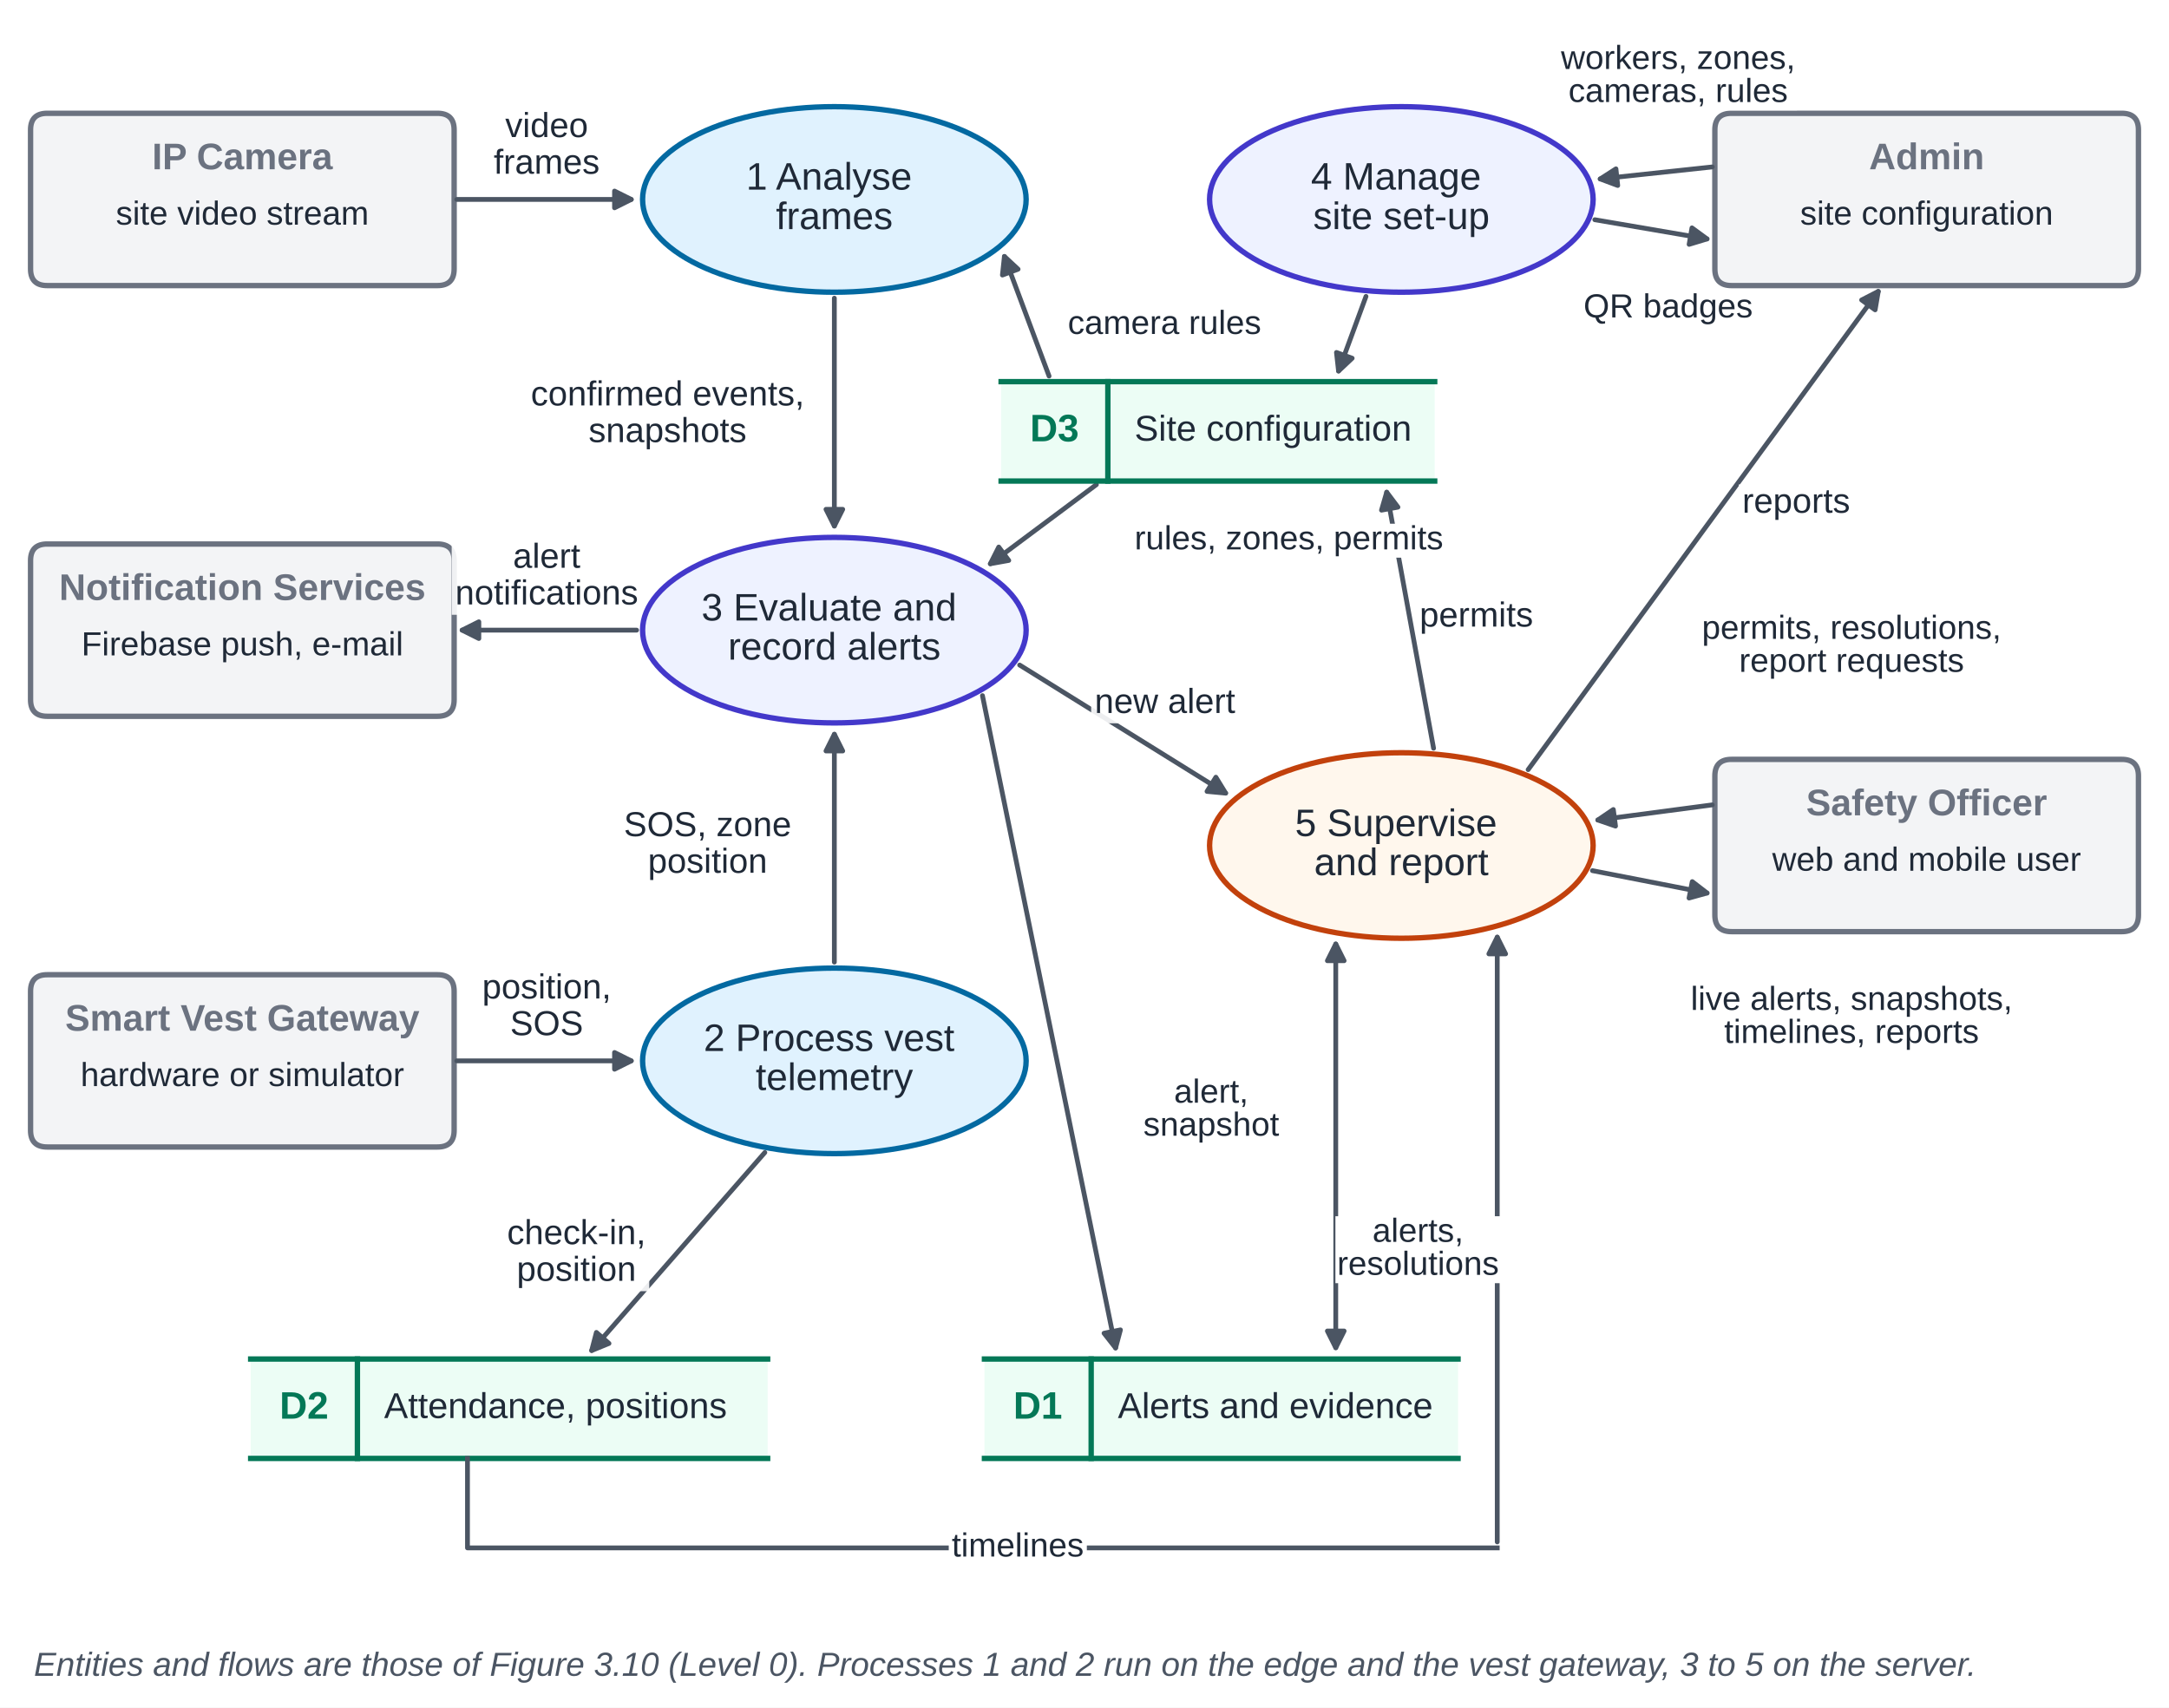
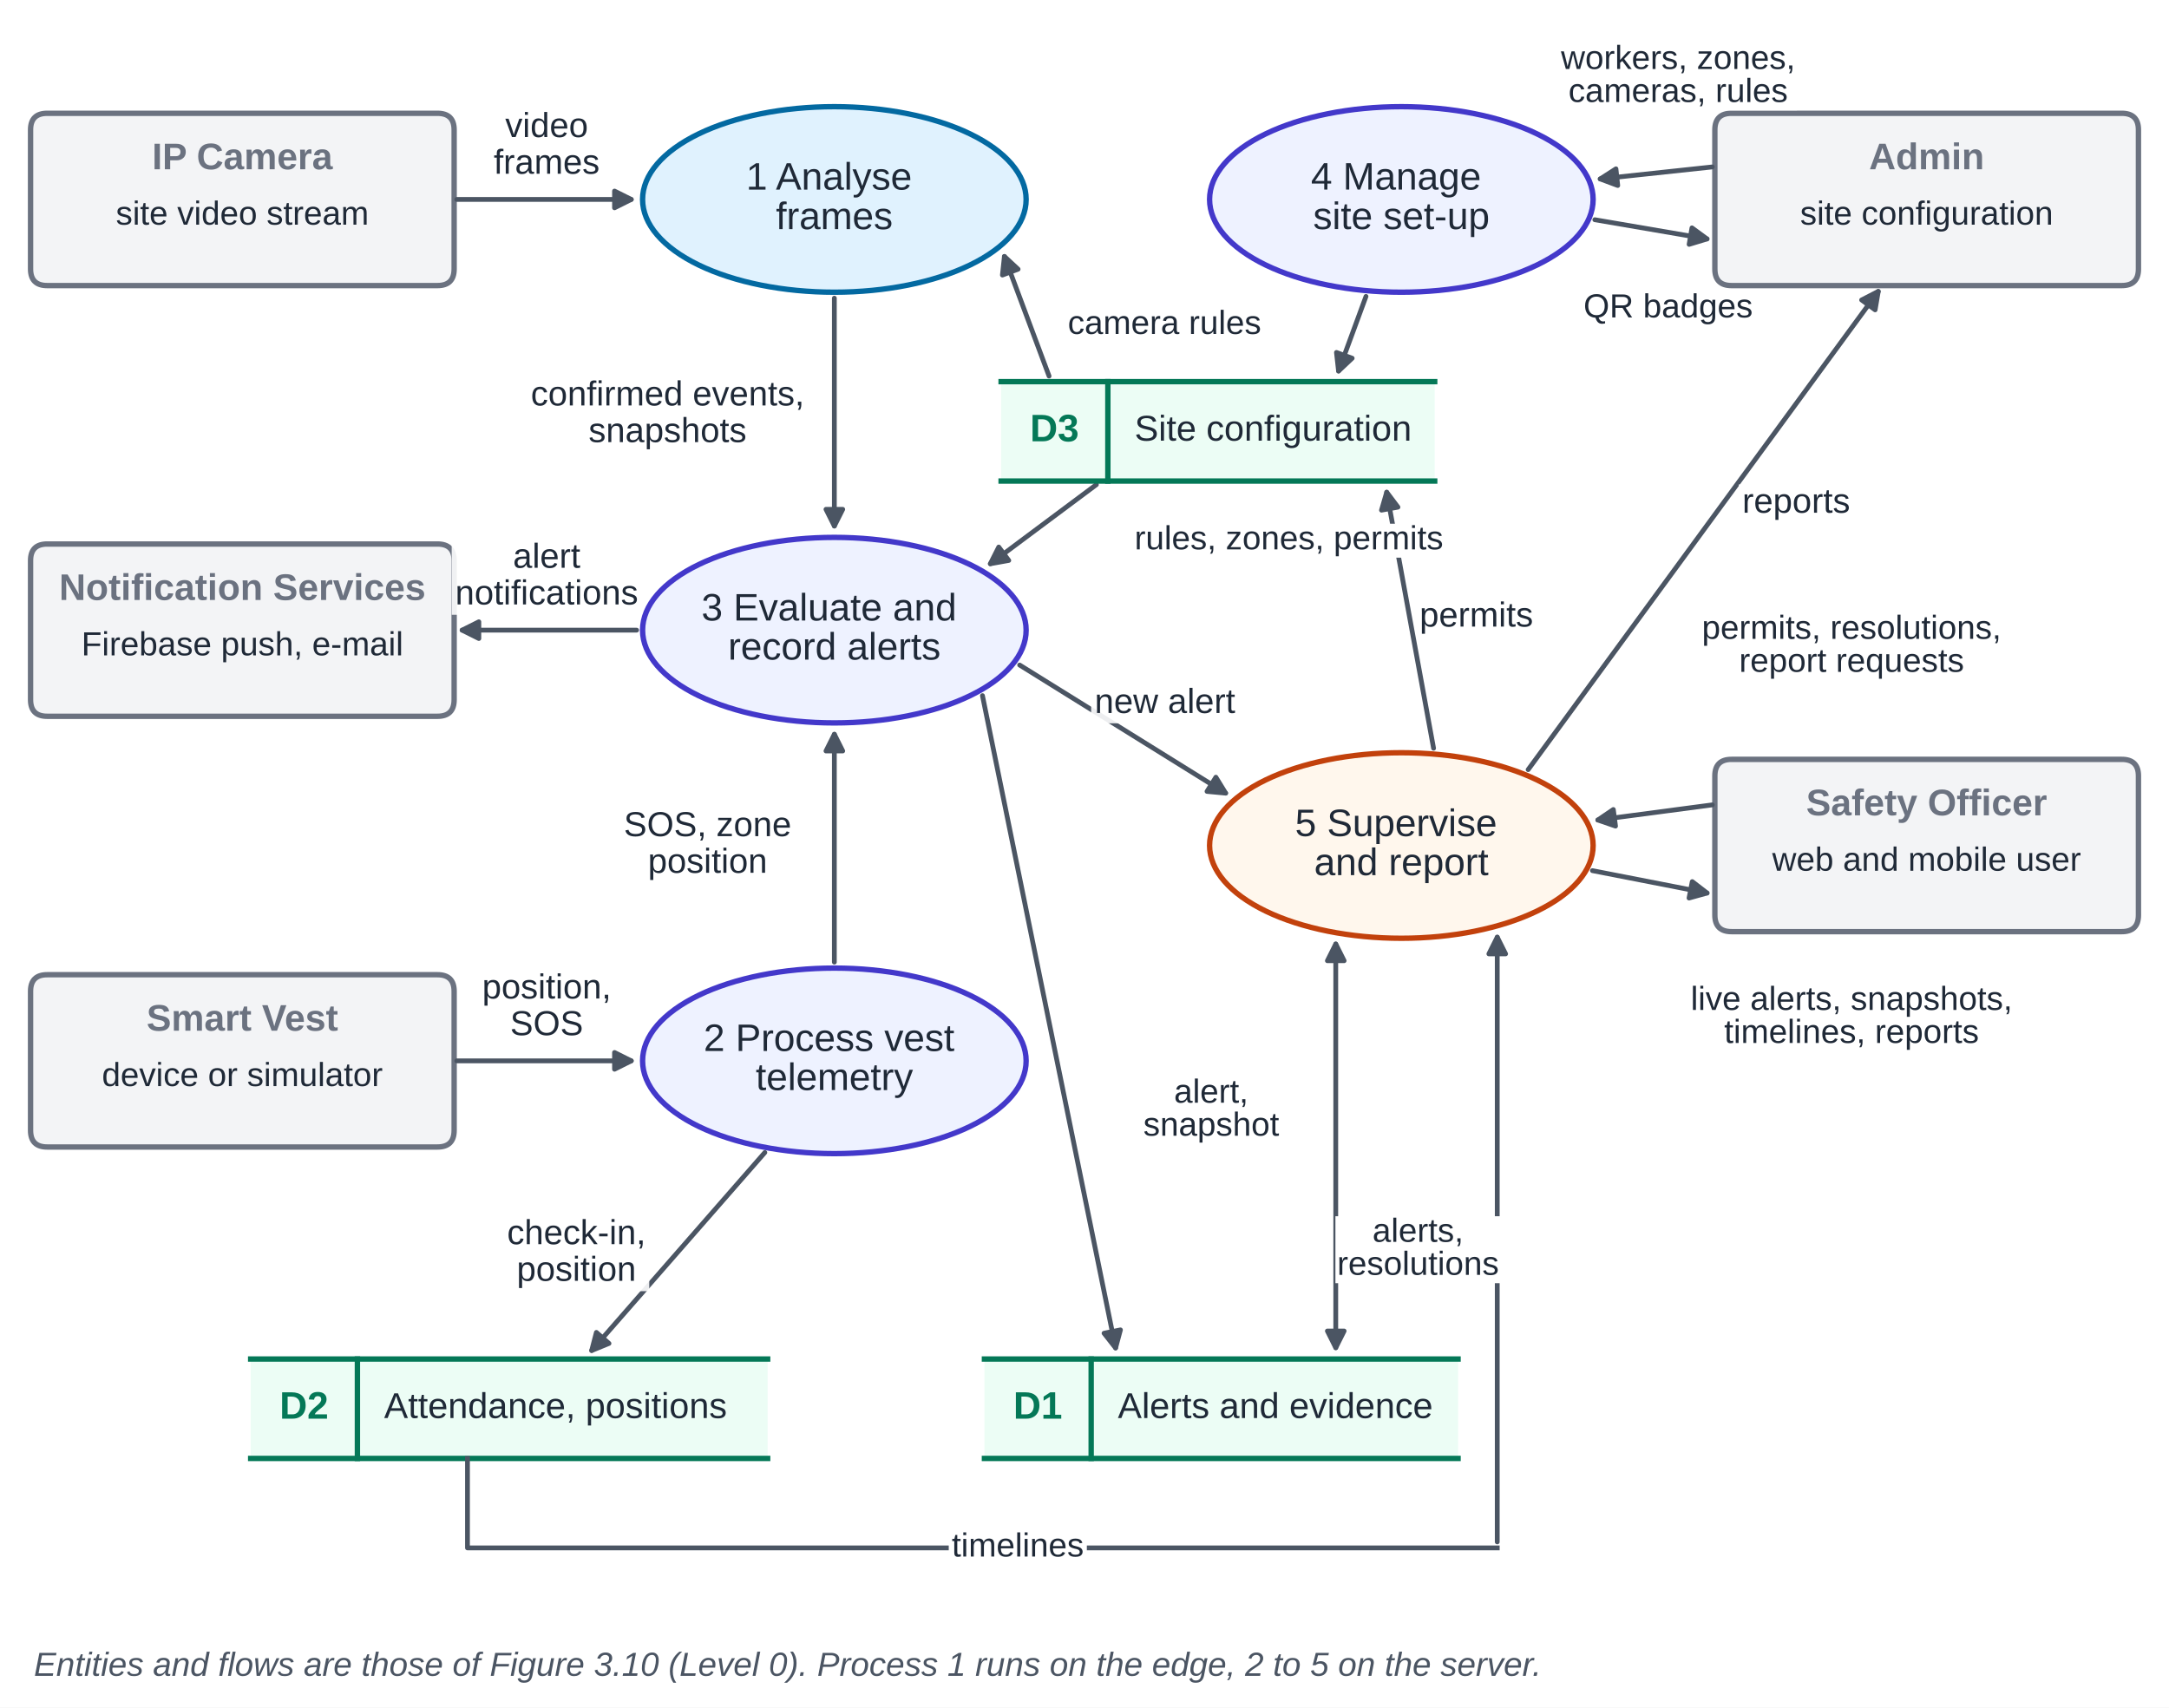
<svg xmlns="http://www.w3.org/2000/svg" width="362.88pt" height="285.732pt" viewBox="0 0 362.88 285.732" version="1.1">
  <defs>
    <style type="text/css">*{stroke-linejoin: round; stroke-linecap: butt}</style>
  </defs>
  <g id="figure_1">
    <g id="patch_1">
      <path d="M 0 285.732  L 362.88 285.732  L 362.88 0  L 0 0  z " style="fill: #ffffff" />
    </g>
    <g id="axes_1">
      <g id="patch_2">
-         <path d="M 7.902 18.958  L 73.188 18.958  Q 75.978 18.958 75.978 21.73  L 75.978 45.014  Q 75.978 47.786 73.188 47.786  L 7.902 47.786  Q 5.112 47.786 5.112 45.014  L 5.112 21.73  Q 5.112 18.958 7.902 18.958  z " clip-path="url(#p2047de4e30)" style="fill: #f3f4f6; stroke: #6b7280; stroke-width: 0.9; stroke-linejoin: miter" />
+         <path d="M 7.902 18.958  L 73.188 18.958  Q 75.978 18.958 75.978 21.73  L 75.978 45.014  Q 75.978 47.786 73.188 47.786  L 7.902 47.786  Q 5.112 47.786 5.112 45.014  L 5.112 21.73  Q 5.112 18.958 7.902 18.958  z " clip-path="url(#pbed78f015d)" style="fill: #f3f4f6; stroke: #6b7280; stroke-width: 0.9; stroke-linejoin: miter" />
      </g>
      <g id="patch_3">
-         <path d="M 7.902 91.03  L 73.188 91.03  Q 75.978 91.03 75.978 93.802  L 75.978 117.086  Q 75.978 119.858 73.188 119.858  L 7.902 119.858  Q 5.112 119.858 5.112 117.086  L 5.112 93.802  Q 5.112 91.03 7.902 91.03  z " clip-path="url(#p2047de4e30)" style="fill: #f3f4f6; stroke: #6b7280; stroke-width: 0.9; stroke-linejoin: miter" />
+         <path d="M 7.902 91.03  L 73.188 91.03  Q 75.978 91.03 75.978 93.802  L 75.978 117.086  Q 75.978 119.858 73.188 119.858  L 7.902 119.858  Q 5.112 119.858 5.112 117.086  L 5.112 93.802  Q 5.112 91.03 7.902 91.03  z " clip-path="url(#pbed78f015d)" style="fill: #f3f4f6; stroke: #6b7280; stroke-width: 0.9; stroke-linejoin: miter" />
      </g>
      <g id="patch_4">
-         <path d="M 7.902 163.102  L 73.188 163.102  Q 75.978 163.102 75.978 165.874  L 75.978 189.158  Q 75.978 191.93 73.188 191.93  L 7.902 191.93  Q 5.112 191.93 5.112 189.158  L 5.112 165.874  Q 5.112 163.102 7.902 163.102  z " clip-path="url(#p2047de4e30)" style="fill: #f3f4f6; stroke: #6b7280; stroke-width: 0.9; stroke-linejoin: miter" />
+         <path d="M 7.902 163.102  L 73.188 163.102  Q 75.978 163.102 75.978 165.874  L 75.978 189.158  Q 75.978 191.93 73.188 191.93  L 7.902 191.93  Q 5.112 191.93 5.112 189.158  L 5.112 165.874  Q 5.112 163.102 7.902 163.102  z " clip-path="url(#pbed78f015d)" style="fill: #f3f4f6; stroke: #6b7280; stroke-width: 0.9; stroke-linejoin: miter" />
      </g>
      <g id="patch_5">
-         <path d="M 289.692 18.958  L 354.978 18.958  Q 357.768 18.958 357.768 21.73  L 357.768 45.014  Q 357.768 47.786 354.978 47.786  L 289.692 47.786  Q 286.902 47.786 286.902 45.014  L 286.902 21.73  Q 286.902 18.958 289.692 18.958  z " clip-path="url(#p2047de4e30)" style="fill: #f3f4f6; stroke: #6b7280; stroke-width: 0.9; stroke-linejoin: miter" />
+         <path d="M 289.692 18.958  L 354.978 18.958  Q 357.768 18.958 357.768 21.73  L 357.768 45.014  Q 357.768 47.786 354.978 47.786  L 289.692 47.786  Q 286.902 47.786 286.902 45.014  L 286.902 21.73  Q 286.902 18.958 289.692 18.958  z " clip-path="url(#pbed78f015d)" style="fill: #f3f4f6; stroke: #6b7280; stroke-width: 0.9; stroke-linejoin: miter" />
      </g>
      <g id="patch_6">
-         <path d="M 289.692 127.066  L 354.978 127.066  Q 357.768 127.066 357.768 129.838  L 357.768 153.122  Q 357.768 155.894 354.978 155.894  L 289.692 155.894  Q 286.902 155.894 286.902 153.122  L 286.902 129.838  Q 286.902 127.066 289.692 127.066  z " clip-path="url(#p2047de4e30)" style="fill: #f3f4f6; stroke: #6b7280; stroke-width: 0.9; stroke-linejoin: miter" />
+         <path d="M 289.692 127.066  L 354.978 127.066  Q 357.768 127.066 357.768 129.838  L 357.768 153.122  Q 357.768 155.894 354.978 155.894  L 289.692 155.894  Q 286.902 155.894 286.902 153.122  L 286.902 129.838  Q 286.902 127.066 289.692 127.066  z " clip-path="url(#pbed78f015d)" style="fill: #f3f4f6; stroke: #6b7280; stroke-width: 0.9; stroke-linejoin: miter" />
      </g>
      <g id="patch_7">
-         <path d="M 139.59 17.849  C 148.099 17.849 156.261 19.484 162.278 22.395  C 168.294 25.306 171.675 29.255 171.675 33.372  C 171.675 37.489 168.294 41.438 162.278 44.349  C 156.261 47.26 148.099 48.895 139.59 48.895  C 131.081 48.895 122.919 47.26 116.902 44.349  C 110.886 41.438 107.505 37.489 107.505 33.372  C 107.505 29.255 110.886 25.306 116.902 22.395  C 122.919 19.484 131.081 17.849 139.59 17.849  z " clip-path="url(#p2047de4e30)" style="fill: #e0f2fe; stroke: #0369a1; stroke-width: 0.9; stroke-linejoin: miter" />
+         <path d="M 139.59 17.849  C 148.099 17.849 156.261 19.484 162.278 22.395  C 168.294 25.306 171.675 29.255 171.675 33.372  C 171.675 37.489 168.294 41.438 162.278 44.349  C 156.261 47.26 148.099 48.895 139.59 48.895  C 131.081 48.895 122.919 47.26 116.902 44.349  C 110.886 41.438 107.505 37.489 107.505 33.372  C 107.505 29.255 110.886 25.306 116.902 22.395  C 122.919 19.484 131.081 17.849 139.59 17.849  z " clip-path="url(#pbed78f015d)" style="fill: #e0f2fe; stroke: #0369a1; stroke-width: 0.9; stroke-linejoin: miter" />
      </g>
      <g id="patch_8">
-         <path d="M 139.59 89.921  C 148.099 89.921 156.261 91.556 162.278 94.467  C 168.294 97.378 171.675 101.327 171.675 105.444  C 171.675 109.561 168.294 113.51 162.278 116.421  C 156.261 119.332 148.099 120.967 139.59 120.967  C 131.081 120.967 122.919 119.332 116.902 116.421  C 110.886 113.51 107.505 109.561 107.505 105.444  C 107.505 101.327 110.886 97.378 116.902 94.467  C 122.919 91.556 131.081 89.921 139.59 89.921  z " clip-path="url(#p2047de4e30)" style="fill: #eef2ff; stroke: #4338ca; stroke-width: 0.9; stroke-linejoin: miter" />
+         <path d="M 139.59 89.921  C 148.099 89.921 156.261 91.556 162.278 94.467  C 168.294 97.378 171.675 101.327 171.675 105.444  C 171.675 109.561 168.294 113.51 162.278 116.421  C 156.261 119.332 148.099 120.967 139.59 120.967  C 131.081 120.967 122.919 119.332 116.902 116.421  C 110.886 113.51 107.505 109.561 107.505 105.444  C 107.505 101.327 110.886 97.378 116.902 94.467  C 122.919 91.556 131.081 89.921 139.59 89.921  z " clip-path="url(#pbed78f015d)" style="fill: #eef2ff; stroke: #4338ca; stroke-width: 0.9; stroke-linejoin: miter" />
      </g>
      <g id="patch_9">
-         <path d="M 139.59 161.993  C 148.099 161.993 156.261 163.628 162.278 166.539  C 168.294 169.45 171.675 173.399 171.675 177.516  C 171.675 181.633 168.294 185.582 162.278 188.493  C 156.261 191.404 148.099 193.039 139.59 193.039  C 131.081 193.039 122.919 191.404 116.902 188.493  C 110.886 185.582 107.505 181.633 107.505 177.516  C 107.505 173.399 110.886 169.45 116.902 166.539  C 122.919 163.628 131.081 161.993 139.59 161.993  z " clip-path="url(#p2047de4e30)" style="fill: #e0f2fe; stroke: #0369a1; stroke-width: 0.9; stroke-linejoin: miter" />
+         <path d="M 139.59 161.993  C 148.099 161.993 156.261 163.628 162.278 166.539  C 168.294 169.45 171.675 173.399 171.675 177.516  C 171.675 181.633 168.294 185.582 162.278 188.493  C 156.261 191.404 148.099 193.039 139.59 193.039  C 131.081 193.039 122.919 191.404 116.902 188.493  C 110.886 185.582 107.505 181.633 107.505 177.516  C 107.505 173.399 110.886 169.45 116.902 166.539  C 122.919 163.628 131.081 161.993 139.59 161.993  z " clip-path="url(#pbed78f015d)" style="fill: #eef2ff; stroke: #4338ca; stroke-width: 0.9; stroke-linejoin: miter" />
      </g>
      <g id="patch_10">
-         <path d="M 234.45 17.849  C 242.959 17.849 251.121 19.484 257.138 22.395  C 263.154 25.306 266.535 29.255 266.535 33.372  C 266.535 37.489 263.154 41.438 257.138 44.349  C 251.121 47.26 242.959 48.895 234.45 48.895  C 225.941 48.895 217.779 47.26 211.762 44.349  C 205.746 41.438 202.365 37.489 202.365 33.372  C 202.365 29.255 205.746 25.306 211.762 22.395  C 217.779 19.484 225.941 17.849 234.45 17.849  z " clip-path="url(#p2047de4e30)" style="fill: #eef2ff; stroke: #4338ca; stroke-width: 0.9; stroke-linejoin: miter" />
+         <path d="M 234.45 17.849  C 242.959 17.849 251.121 19.484 257.138 22.395  C 263.154 25.306 266.535 29.255 266.535 33.372  C 266.535 37.489 263.154 41.438 257.138 44.349  C 251.121 47.26 242.959 48.895 234.45 48.895  C 225.941 48.895 217.779 47.26 211.762 44.349  C 205.746 41.438 202.365 37.489 202.365 33.372  C 202.365 29.255 205.746 25.306 211.762 22.395  C 217.779 19.484 225.941 17.849 234.45 17.849  z " clip-path="url(#pbed78f015d)" style="fill: #eef2ff; stroke: #4338ca; stroke-width: 0.9; stroke-linejoin: miter" />
      </g>
      <g id="patch_11">
-         <path d="M 234.45 125.957  C 242.959 125.957 251.121 127.592 257.138 130.503  C 263.154 133.414 266.535 137.363 266.535 141.48  C 266.535 145.597 263.154 149.546 257.138 152.457  C 251.121 155.368 242.959 157.003 234.45 157.003  C 225.941 157.003 217.779 155.368 211.762 152.457  C 205.746 149.546 202.365 145.597 202.365 141.48  C 202.365 137.363 205.746 133.414 211.762 130.503  C 217.779 127.592 225.941 125.957 234.45 125.957  z " clip-path="url(#p2047de4e30)" style="fill: #fff7ed; stroke: #c2410c; stroke-width: 0.9; stroke-linejoin: miter" />
+         <path d="M 234.45 125.957  C 242.959 125.957 251.121 127.592 257.138 130.503  C 263.154 133.414 266.535 137.363 266.535 141.48  C 266.535 145.597 263.154 149.546 257.138 152.457  C 251.121 155.368 242.959 157.003 234.45 157.003  C 225.941 157.003 217.779 155.368 211.762 152.457  C 205.746 149.546 202.365 145.597 202.365 141.48  C 202.365 137.363 205.746 133.414 211.762 130.503  C 217.779 127.592 225.941 125.957 234.45 125.957  z " clip-path="url(#pbed78f015d)" style="fill: #fff7ed; stroke: #c2410c; stroke-width: 0.9; stroke-linejoin: miter" />
      </g>
      <g id="patch_12">
-         <path d="M 167.49 63.864  L 240.03 63.864  L 240.03 80.496  L 167.49 80.496  z " clip-path="url(#p2047de4e30)" style="fill: #ecfdf5" />
+         <path d="M 167.49 63.864  L 240.03 63.864  L 240.03 80.496  L 167.49 80.496  z " clip-path="url(#pbed78f015d)" style="fill: #ecfdf5" />
      </g>
      <g id="patch_13">
-         <path d="M 41.94 227.412  L 128.43 227.412  L 128.43 244.044  L 41.94 244.044  z " clip-path="url(#p2047de4e30)" style="fill: #ecfdf5" />
+         <path d="M 41.94 227.412  L 128.43 227.412  L 128.43 244.044  L 41.94 244.044  z " clip-path="url(#pbed78f015d)" style="fill: #ecfdf5" />
      </g>
      <g id="patch_14">
-         <path d="M 164.7 227.412  L 243.936 227.412  L 243.936 244.044  L 164.7 244.044  z " clip-path="url(#p2047de4e30)" style="fill: #ecfdf5" />
+         <path d="M 164.7 227.412  L 243.936 227.412  L 243.936 244.044  L 164.7 244.044  z " clip-path="url(#pbed78f015d)" style="fill: #ecfdf5" />
      </g>
      <g id="patch_15">
-         <path d="M 76.419 33.372  Q 91.463 33.372 105.613 33.372  " clip-path="url(#p2047de4e30)" style="fill: none; stroke: #4b5563; stroke-width: 0.8; stroke-linecap: round" />
-         <path d="M 102.813 31.972  L 105.613 33.372  L 102.813 34.772  z " clip-path="url(#p2047de4e30)" style="fill: #4b5563; stroke: #4b5563; stroke-width: 0.8; stroke-linecap: round" />
+         <path d="M 76.419 33.372  Q 91.463 33.372 105.613 33.372  " clip-path="url(#pbed78f015d)" style="fill: none; stroke: #4b5563; stroke-width: 0.8; stroke-linecap: round" />
+         <path d="M 102.813 31.972  L 105.613 33.372  L 102.813 34.772  z " clip-path="url(#pbed78f015d)" style="fill: #4b5563; stroke: #4b5563; stroke-width: 0.8; stroke-linecap: round" />
      </g>
      <g id="patch_16">
-         <path d="M 106.506 105.444  Q 91.462 105.444 77.312 105.444  " clip-path="url(#p2047de4e30)" style="fill: none; stroke: #4b5563; stroke-width: 0.8; stroke-linecap: round" />
-         <path d="M 80.112 106.844  L 77.312 105.444  L 80.112 104.044  z " clip-path="url(#p2047de4e30)" style="fill: #4b5563; stroke: #4b5563; stroke-width: 0.8; stroke-linecap: round" />
+         <path d="M 106.506 105.444  Q 91.462 105.444 77.312 105.444  " clip-path="url(#pbed78f015d)" style="fill: none; stroke: #4b5563; stroke-width: 0.8; stroke-linecap: round" />
+         <path d="M 80.112 106.844  L 77.312 105.444  L 80.112 104.044  z " clip-path="url(#pbed78f015d)" style="fill: #4b5563; stroke: #4b5563; stroke-width: 0.8; stroke-linecap: round" />
      </g>
      <g id="patch_17">
-         <path d="M 76.419 177.516  Q 91.463 177.516 105.613 177.516  " clip-path="url(#p2047de4e30)" style="fill: none; stroke: #4b5563; stroke-width: 0.8; stroke-linecap: round" />
-         <path d="M 102.813 176.116  L 105.613 177.516  L 102.813 178.916  z " clip-path="url(#p2047de4e30)" style="fill: #4b5563; stroke: #4b5563; stroke-width: 0.8; stroke-linecap: round" />
+         <path d="M 76.419 177.516  Q 91.463 177.516 105.613 177.516  " clip-path="url(#pbed78f015d)" style="fill: none; stroke: #4b5563; stroke-width: 0.8; stroke-linecap: round" />
+         <path d="M 102.813 176.116  L 105.613 177.516  L 102.813 178.916  z " clip-path="url(#pbed78f015d)" style="fill: #4b5563; stroke: #4b5563; stroke-width: 0.8; stroke-linecap: round" />
      </g>
      <g id="patch_18">
-         <path d="M 286.465 27.935  Q 276.647 28.986 267.718 29.943  " clip-path="url(#p2047de4e30)" style="fill: none; stroke: #4b5563; stroke-width: 0.8; stroke-linecap: round" />
-         <path d="M 270.651 31.037  L 267.718 29.943  L 270.353 28.252  z " clip-path="url(#p2047de4e30)" style="fill: #4b5563; stroke: #4b5563; stroke-width: 0.8; stroke-linecap: round" />
+         <path d="M 286.465 27.935  Q 276.647 28.986 267.718 29.943  " clip-path="url(#pbed78f015d)" style="fill: none; stroke: #4b5563; stroke-width: 0.8; stroke-linecap: round" />
+         <path d="M 270.651 31.037  L 267.718 29.943  L 270.353 28.252  z " clip-path="url(#pbed78f015d)" style="fill: #4b5563; stroke: #4b5563; stroke-width: 0.8; stroke-linecap: round" />
      </g>
      <g id="patch_19">
-         <path d="M 266.819 36.768  Q 276.647 38.451 285.593 39.982  " clip-path="url(#p2047de4e30)" style="fill: none; stroke: #4b5563; stroke-width: 0.8; stroke-linecap: round" />
-         <path d="M 283.07 38.13  L 285.593 39.982  L 282.597 40.89  z " clip-path="url(#p2047de4e30)" style="fill: #4b5563; stroke: #4b5563; stroke-width: 0.8; stroke-linecap: round" />
+         <path d="M 266.819 36.768  Q 276.647 38.451 285.593 39.982  " clip-path="url(#pbed78f015d)" style="fill: none; stroke: #4b5563; stroke-width: 0.8; stroke-linecap: round" />
+         <path d="M 283.07 38.13  L 285.593 39.982  L 282.597 40.89  z " clip-path="url(#pbed78f015d)" style="fill: #4b5563; stroke: #4b5563; stroke-width: 0.8; stroke-linecap: round" />
      </g>
      <g id="patch_20">
-         <path d="M 139.59 49.894  Q 139.59 69.407 139.59 88.025  " clip-path="url(#p2047de4e30)" style="fill: none; stroke: #4b5563; stroke-width: 0.8; stroke-linecap: round" />
-         <path d="M 140.99 85.225  L 139.59 88.025  L 138.19 85.225  z " clip-path="url(#p2047de4e30)" style="fill: #4b5563; stroke: #4b5563; stroke-width: 0.8; stroke-linecap: round" />
+         <path d="M 139.59 49.894  Q 139.59 69.407 139.59 88.025  " clip-path="url(#pbed78f015d)" style="fill: none; stroke: #4b5563; stroke-width: 0.8; stroke-linecap: round" />
+         <path d="M 140.99 85.225  L 139.59 88.025  L 138.19 85.225  z " clip-path="url(#pbed78f015d)" style="fill: #4b5563; stroke: #4b5563; stroke-width: 0.8; stroke-linecap: round" />
      </g>
      <g id="patch_21">
-         <path d="M 139.59 160.994  Q 139.59 141.481 139.59 122.863  " clip-path="url(#p2047de4e30)" style="fill: none; stroke: #4b5563; stroke-width: 0.8; stroke-linecap: round" />
-         <path d="M 138.19 125.663  L 139.59 122.863  L 140.99 125.663  z " clip-path="url(#p2047de4e30)" style="fill: #4b5563; stroke: #4b5563; stroke-width: 0.8; stroke-linecap: round" />
+         <path d="M 139.59 160.994  Q 139.59 141.481 139.59 122.863  " clip-path="url(#pbed78f015d)" style="fill: none; stroke: #4b5563; stroke-width: 0.8; stroke-linecap: round" />
+         <path d="M 138.19 125.663  L 139.59 122.863  L 140.99 125.663  z " clip-path="url(#pbed78f015d)" style="fill: #4b5563; stroke: #4b5563; stroke-width: 0.8; stroke-linecap: round" />
      </g>
      <g id="patch_22">
-         <path d="M 228.533 49.599  Q 226.084 56.263 223.943 62.088  " clip-path="url(#p2047de4e30)" style="fill: none; stroke: #4b5563; stroke-width: 0.8; stroke-linecap: round" />
-         <path d="M 226.223 59.942  L 223.943 62.088  L 223.595 58.977  z " clip-path="url(#p2047de4e30)" style="fill: #4b5563; stroke: #4b5563; stroke-width: 0.8; stroke-linecap: round" />
+         <path d="M 228.533 49.599  Q 226.084 56.263 223.943 62.088  " clip-path="url(#pbed78f015d)" style="fill: none; stroke: #4b5563; stroke-width: 0.8; stroke-linecap: round" />
+         <path d="M 226.223 59.942  L 223.943 62.088  L 223.595 58.977  z " clip-path="url(#pbed78f015d)" style="fill: #4b5563; stroke: #4b5563; stroke-width: 0.8; stroke-linecap: round" />
      </g>
      <g id="patch_23">
-         <path d="M 175.511 62.929  Q 171.619 52.501 168.04 42.911  " clip-path="url(#p2047de4e30)" style="fill: none; stroke: #4b5563; stroke-width: 0.8; stroke-linecap: round" />
-         <path d="M 167.707 46.024  L 168.04 42.911  L 170.33 45.044  z " clip-path="url(#p2047de4e30)" style="fill: #4b5563; stroke: #4b5563; stroke-width: 0.8; stroke-linecap: round" />
+         <path d="M 175.511 62.929  Q 171.619 52.501 168.04 42.911  " clip-path="url(#pbed78f015d)" style="fill: none; stroke: #4b5563; stroke-width: 0.8; stroke-linecap: round" />
+         <path d="M 167.707 46.024  L 168.04 42.911  L 170.33 45.044  z " clip-path="url(#pbed78f015d)" style="fill: #4b5563; stroke: #4b5563; stroke-width: 0.8; stroke-linecap: round" />
      </g>
      <g id="patch_24">
-         <path d="M 183.429 81.094  Q 174.2 87.981 165.687 94.333  " clip-path="url(#p2047de4e30)" style="fill: none; stroke: #4b5563; stroke-width: 0.8; stroke-linecap: round" />
-         <path d="M 168.768 93.78  L 165.687 94.333  L 167.094 91.536  z " clip-path="url(#p2047de4e30)" style="fill: #4b5563; stroke: #4b5563; stroke-width: 0.8; stroke-linecap: round" />
+         <path d="M 183.429 81.094  Q 174.2 87.981 165.687 94.333  " clip-path="url(#pbed78f015d)" style="fill: none; stroke: #4b5563; stroke-width: 0.8; stroke-linecap: round" />
+         <path d="M 168.768 93.78  L 165.687 94.333  L 167.094 91.536  z " clip-path="url(#pbed78f015d)" style="fill: #4b5563; stroke: #4b5563; stroke-width: 0.8; stroke-linecap: round" />
      </g>
      <g id="patch_25">
-         <path d="M 170.59 111.282  Q 188.203 122.236 205.056 132.719  " clip-path="url(#p2047de4e30)" style="fill: none; stroke: #4b5563; stroke-width: 0.8; stroke-linecap: round" />
-         <path d="M 203.418 130.051  L 205.056 132.719  L 201.939 132.429  z " clip-path="url(#p2047de4e30)" style="fill: #4b5563; stroke: #4b5563; stroke-width: 0.8; stroke-linecap: round" />
+         <path d="M 170.59 111.282  Q 188.203 122.236 205.056 132.719  " clip-path="url(#pbed78f015d)" style="fill: none; stroke: #4b5563; stroke-width: 0.8; stroke-linecap: round" />
+         <path d="M 203.418 130.051  L 205.056 132.719  L 201.939 132.429  z " clip-path="url(#pbed78f015d)" style="fill: #4b5563; stroke: #4b5563; stroke-width: 0.8; stroke-linecap: round" />
      </g>
      <g id="patch_26">
-         <path d="M 239.841 125.208  Q 235.841 103.345 232.001 82.361  " clip-path="url(#p2047de4e30)" style="fill: none; stroke: #4b5563; stroke-width: 0.8; stroke-linecap: round" />
-         <path d="M 231.128 85.367  L 232.001 82.361  L 233.882 84.863  z " clip-path="url(#p2047de4e30)" style="fill: #4b5563; stroke: #4b5563; stroke-width: 0.8; stroke-linecap: round" />
+         <path d="M 239.841 125.208  Q 235.841 103.345 232.001 82.361  " clip-path="url(#pbed78f015d)" style="fill: none; stroke: #4b5563; stroke-width: 0.8; stroke-linecap: round" />
+         <path d="M 231.128 85.367  L 232.001 82.361  L 233.882 84.863  z " clip-path="url(#pbed78f015d)" style="fill: #4b5563; stroke: #4b5563; stroke-width: 0.8; stroke-linecap: round" />
      </g>
      <g id="patch_27">
-         <path d="M 127.959 192.855  Q 113.179 209.757 98.987 225.986  " clip-path="url(#p2047de4e30)" style="fill: none; stroke: #4b5563; stroke-width: 0.8; stroke-linecap: round" />
-         <path d="M 101.884 224.8  L 98.987 225.986  L 99.777 222.956  z " clip-path="url(#p2047de4e30)" style="fill: #4b5563; stroke: #4b5563; stroke-width: 0.8; stroke-linecap: round" />
+         <path d="M 127.959 192.855  Q 113.179 209.757 98.987 225.986  " clip-path="url(#pbed78f015d)" style="fill: none; stroke: #4b5563; stroke-width: 0.8; stroke-linecap: round" />
+         <path d="M 101.884 224.8  L 98.987 225.986  L 99.777 222.956  z " clip-path="url(#pbed78f015d)" style="fill: #4b5563; stroke: #4b5563; stroke-width: 0.8; stroke-linecap: round" />
      </g>
      <g id="patch_28">
-         <path d="M 164.369 116.403  Q 175.594 171.418 186.641 225.557  " clip-path="url(#p2047de4e30)" style="fill: none; stroke: #4b5563; stroke-width: 0.8; stroke-linecap: round" />
-         <path d="M 187.453 222.533  L 186.641 225.557  L 184.71 223.093  z " clip-path="url(#p2047de4e30)" style="fill: #4b5563; stroke: #4b5563; stroke-width: 0.8; stroke-linecap: round" />
+         <path d="M 164.369 116.403  Q 175.594 171.418 186.641 225.557  " clip-path="url(#pbed78f015d)" style="fill: none; stroke: #4b5563; stroke-width: 0.8; stroke-linecap: round" />
+         <path d="M 187.453 222.533  L 186.641 225.557  L 184.71 223.093  z " clip-path="url(#pbed78f015d)" style="fill: #4b5563; stroke: #4b5563; stroke-width: 0.8; stroke-linecap: round" />
      </g>
      <g id="patch_29">
-         <path d="M 223.476 225.52  Q 223.476 191.741 223.476 157.962  " clip-path="url(#p2047de4e30)" style="fill: none; stroke: #4b5563; stroke-width: 0.8; stroke-linecap: round" />
-         <path d="M 224.876 222.72  L 223.476 225.52  L 222.076 222.72  z " clip-path="url(#p2047de4e30)" style="fill: #4b5563; stroke: #4b5563; stroke-width: 0.8; stroke-linecap: round" />
-         <path d="M 222.076 160.762  L 223.476 157.962  L 224.876 160.762  z " clip-path="url(#p2047de4e30)" style="fill: #4b5563; stroke: #4b5563; stroke-width: 0.8; stroke-linecap: round" />
+         <path d="M 223.476 225.52  Q 223.476 191.741 223.476 157.962  " clip-path="url(#pbed78f015d)" style="fill: none; stroke: #4b5563; stroke-width: 0.8; stroke-linecap: round" />
+         <path d="M 224.876 222.72  L 223.476 225.52  L 222.076 222.72  z " clip-path="url(#pbed78f015d)" style="fill: #4b5563; stroke: #4b5563; stroke-width: 0.8; stroke-linecap: round" />
+         <path d="M 222.076 160.762  L 223.476 157.962  L 224.876 160.762  z " clip-path="url(#pbed78f015d)" style="fill: #4b5563; stroke: #4b5563; stroke-width: 0.8; stroke-linecap: round" />
      </g>
      <g id="patch_30">
-         <path d="M 250.493 258.012  Q 250.493 206.966 250.493 156.815  " clip-path="url(#p2047de4e30)" style="fill: none; stroke: #4b5563; stroke-width: 0.8; stroke-linecap: round" />
-         <path d="M 249.093 159.615  L 250.493 156.815  L 251.893 159.615  z " clip-path="url(#p2047de4e30)" style="fill: #4b5563; stroke: #4b5563; stroke-width: 0.8; stroke-linecap: round" />
+         <path d="M 250.493 258.012  Q 250.493 206.966 250.493 156.815  " clip-path="url(#pbed78f015d)" style="fill: none; stroke: #4b5563; stroke-width: 0.8; stroke-linecap: round" />
+         <path d="M 249.093 159.615  L 250.493 156.815  L 251.893 159.615  z " clip-path="url(#pbed78f015d)" style="fill: #4b5563; stroke: #4b5563; stroke-width: 0.8; stroke-linecap: round" />
      </g>
      <g id="patch_31">
-         <path d="M 286.468 134.681  Q 276.452 136.006 267.322 137.214  " clip-path="url(#p2047de4e30)" style="fill: none; stroke: #4b5563; stroke-width: 0.8; stroke-linecap: round" />
-         <path d="M 270.281 138.234  L 267.322 137.214  L 269.914 135.459  z " clip-path="url(#p2047de4e30)" style="fill: #4b5563; stroke: #4b5563; stroke-width: 0.8; stroke-linecap: round" />
+         <path d="M 286.468 134.681  Q 276.452 136.006 267.322 137.214  " clip-path="url(#pbed78f015d)" style="fill: none; stroke: #4b5563; stroke-width: 0.8; stroke-linecap: round" />
+         <path d="M 270.281 138.234  L 267.322 137.214  L 269.914 135.459  z " clip-path="url(#pbed78f015d)" style="fill: #4b5563; stroke: #4b5563; stroke-width: 0.8; stroke-linecap: round" />
      </g>
      <g id="patch_32">
-         <path d="M 266.423 145.689  Q 276.45 147.647 285.599 149.433  " clip-path="url(#p2047de4e30)" style="fill: none; stroke: #4b5563; stroke-width: 0.8; stroke-linecap: round" />
-         <path d="M 283.119 147.522  L 285.599 149.433  L 282.582 150.27  z " clip-path="url(#p2047de4e30)" style="fill: #4b5563; stroke: #4b5563; stroke-width: 0.8; stroke-linecap: round" />
+         <path d="M 266.423 145.689  Q 276.45 147.647 285.599 149.433  " clip-path="url(#pbed78f015d)" style="fill: none; stroke: #4b5563; stroke-width: 0.8; stroke-linecap: round" />
+         <path d="M 283.119 147.522  L 285.599 149.433  L 282.582 150.27  z " clip-path="url(#pbed78f015d)" style="fill: #4b5563; stroke: #4b5563; stroke-width: 0.8; stroke-linecap: round" />
      </g>
      <g id="patch_33">
-         <path d="M 255.664 128.782  Q 285.216 88.411 314.24 48.763  " clip-path="url(#p2047de4e30)" style="fill: none; stroke: #4b5563; stroke-width: 0.8; stroke-linecap: round" />
-         <path d="M 311.456 50.195  L 314.24 48.763  L 313.715 51.849  z " clip-path="url(#p2047de4e30)" style="fill: #4b5563; stroke: #4b5563; stroke-width: 0.8; stroke-linecap: round" />
+         <path d="M 255.664 128.782  Q 285.216 88.411 314.24 48.763  " clip-path="url(#pbed78f015d)" style="fill: none; stroke: #4b5563; stroke-width: 0.8; stroke-linecap: round" />
+         <path d="M 311.456 50.195  L 314.24 48.763  L 313.715 51.849  z " clip-path="url(#pbed78f015d)" style="fill: #4b5563; stroke: #4b5563; stroke-width: 0.8; stroke-linecap: round" />
      </g>
      <g id="line2d_1">
-         <path d="M 167.49 63.864  L 240.03 63.864  " clip-path="url(#p2047de4e30)" style="fill: none; stroke: #047857; stroke-width: 0.9; stroke-linecap: square" />
+         <path d="M 167.49 63.864  L 240.03 63.864  " clip-path="url(#pbed78f015d)" style="fill: none; stroke: #047857; stroke-width: 0.9; stroke-linecap: square" />
      </g>
      <g id="line2d_2">
-         <path d="M 167.49 80.496  L 240.03 80.496  " clip-path="url(#p2047de4e30)" style="fill: none; stroke: #047857; stroke-width: 0.9; stroke-linecap: square" />
+         <path d="M 167.49 80.496  L 240.03 80.496  " clip-path="url(#pbed78f015d)" style="fill: none; stroke: #047857; stroke-width: 0.9; stroke-linecap: square" />
      </g>
      <g id="line2d_3">
-         <path d="M 185.346 63.864  L 185.346 80.496  " clip-path="url(#p2047de4e30)" style="fill: none; stroke: #047857; stroke-width: 0.9; stroke-linecap: square" />
+         <path d="M 185.346 63.864  L 185.346 80.496  " clip-path="url(#pbed78f015d)" style="fill: none; stroke: #047857; stroke-width: 0.9; stroke-linecap: square" />
      </g>
      <g id="line2d_4">
-         <path d="M 41.94 227.412  L 128.43 227.412  " clip-path="url(#p2047de4e30)" style="fill: none; stroke: #047857; stroke-width: 0.9; stroke-linecap: square" />
+         <path d="M 41.94 227.412  L 128.43 227.412  " clip-path="url(#pbed78f015d)" style="fill: none; stroke: #047857; stroke-width: 0.9; stroke-linecap: square" />
      </g>
      <g id="line2d_5">
-         <path d="M 41.94 244.044  L 128.43 244.044  " clip-path="url(#p2047de4e30)" style="fill: none; stroke: #047857; stroke-width: 0.9; stroke-linecap: square" />
+         <path d="M 41.94 244.044  L 128.43 244.044  " clip-path="url(#pbed78f015d)" style="fill: none; stroke: #047857; stroke-width: 0.9; stroke-linecap: square" />
      </g>
      <g id="line2d_6">
-         <path d="M 59.796 227.412  L 59.796 244.044  " clip-path="url(#p2047de4e30)" style="fill: none; stroke: #047857; stroke-width: 0.9; stroke-linecap: square" />
+         <path d="M 59.796 227.412  L 59.796 244.044  " clip-path="url(#pbed78f015d)" style="fill: none; stroke: #047857; stroke-width: 0.9; stroke-linecap: square" />
      </g>
      <g id="line2d_7">
-         <path d="M 164.7 227.412  L 243.936 227.412  " clip-path="url(#p2047de4e30)" style="fill: none; stroke: #047857; stroke-width: 0.9; stroke-linecap: square" />
+         <path d="M 164.7 227.412  L 243.936 227.412  " clip-path="url(#pbed78f015d)" style="fill: none; stroke: #047857; stroke-width: 0.9; stroke-linecap: square" />
      </g>
      <g id="line2d_8">
-         <path d="M 164.7 244.044  L 243.936 244.044  " clip-path="url(#p2047de4e30)" style="fill: none; stroke: #047857; stroke-width: 0.9; stroke-linecap: square" />
+         <path d="M 164.7 244.044  L 243.936 244.044  " clip-path="url(#pbed78f015d)" style="fill: none; stroke: #047857; stroke-width: 0.9; stroke-linecap: square" />
      </g>
      <g id="line2d_9">
-         <path d="M 182.556 227.412  L 182.556 244.044  " clip-path="url(#p2047de4e30)" style="fill: none; stroke: #047857; stroke-width: 0.9; stroke-linecap: square" />
+         <path d="M 182.556 227.412  L 182.556 244.044  " clip-path="url(#pbed78f015d)" style="fill: none; stroke: #047857; stroke-width: 0.9; stroke-linecap: square" />
      </g>
      <g id="line2d_10">
-         <path d="M 78.21 244.044  L 78.21 259.013  L 250.493 259.013  " clip-path="url(#p2047de4e30)" style="fill: none; stroke: #4b5563; stroke-width: 0.8; stroke-linecap: square" />
+         <path d="M 78.21 244.044  L 78.21 259.013  L 250.493 259.013  " clip-path="url(#pbed78f015d)" style="fill: none; stroke: #4b5563; stroke-width: 0.8; stroke-linecap: square" />
      </g>
      <g id="text_1">
        <text style="font-weight: 700; font-size: 6.2px; font-family: 'Arial'; text-anchor: middle; fill: #6b7280" x="40.545" y="28.326" transform="rotate(-0 40.545 28.32636)">IP Camera</text>
      </g>
      <g id="text_2">
        <text style="font-size: 5.6px; font-family: 'Arial'; text-anchor: middle; fill: #1f2937" x="40.545" y="37.592" transform="rotate(-0 40.545 37.59169)">site video stream</text>
      </g>
      <g id="text_3">
        <text style="font-weight: 700; font-size: 6.2px; font-family: 'Arial'; text-anchor: middle; fill: #6b7280" x="40.545" y="100.398" transform="rotate(-0 40.545 100.3984)">Notification Services</text>
      </g>
      <g id="text_4">
        <text style="font-size: 5.6px; font-family: 'Arial'; text-anchor: middle; fill: #1f2937" x="40.545" y="109.664" transform="rotate(-0 40.545 109.6637)">Firebase push, e-mail</text>
      </g>
      <g id="text_5">
-         <text style="font-weight: 700; font-size: 6.2px; font-family: 'Arial'; text-anchor: middle; fill: #6b7280" x="40.545" y="172.467" transform="rotate(-0 40.545 172.4675)">Smart Vest Gateway</text>
+         <text style="font-weight: 700; font-size: 6.2px; font-family: 'Arial'; text-anchor: middle; fill: #6b7280" x="40.545" y="172.47" transform="rotate(-0 40.545 172.4704)">Smart Vest</text>
      </g>
      <g id="text_6">
-         <text style="font-size: 5.6px; font-family: 'Arial'; text-anchor: middle; fill: #1f2937" x="40.545" y="181.736" transform="rotate(-0 40.545 181.7357)">hardware or simulator</text>
+         <text style="font-size: 5.6px; font-family: 'Arial'; text-anchor: middle; fill: #1f2937" x="40.545" y="181.736" transform="rotate(-0 40.545 181.7357)">device or simulator</text>
      </g>
      <g id="text_7">
        <text style="font-weight: 700; font-size: 6.2px; font-family: 'Arial'; text-anchor: middle; fill: #6b7280" x="322.335" y="28.326" transform="rotate(-0 322.335 28.32636)">Admin</text>
      </g>
      <g id="text_8">
        <text style="font-size: 5.6px; font-family: 'Arial'; text-anchor: middle; fill: #1f2937" x="322.335" y="37.593" transform="rotate(-0 322.335 37.593)">site configuration</text>
      </g>
      <g id="text_9">
        <text style="font-weight: 700; font-size: 6.2px; font-family: 'Arial'; text-anchor: middle; fill: #6b7280" x="322.335" y="136.431" transform="rotate(-0 322.335 136.4315)">Safety Officer</text>
      </g>
      <g id="text_10">
        <text style="font-size: 5.6px; font-family: 'Arial'; text-anchor: middle; fill: #1f2937" x="322.335" y="145.7" transform="rotate(-0 322.335 145.6997)">web and mobile user</text>
      </g>
      <g id="text_11">
        <text style="font-size: 6.4px; font-family: 'Arial'; fill: #1f2937" transform="translate(124.8245 31.72843)">1  Analyse</text>
        <text style="font-size: 6.4px; font-family: 'Arial'; fill: #1f2937" transform="translate(129.811 38.34358)">frames</text>
      </g>
      <g id="text_12">
        <text style="font-size: 6.4px; font-family: 'Arial'; fill: #1f2937" transform="translate(117.3525 103.8284)">3  Evaluate and</text>
        <text style="font-size: 6.4px; font-family: 'Arial'; fill: #1f2937" transform="translate(121.807 110.3686)">record alerts</text>
      </g>
      <g id="text_13">
        <text style="font-size: 6.4px; font-family: 'Arial'; fill: #1f2937" transform="translate(117.716 175.8629)">2  Process vest</text>
        <text style="font-size: 6.4px; font-family: 'Arial'; fill: #1f2937" transform="translate(126.4315 182.4031)">telemetry</text>
      </g>
      <g id="text_14">
        <text style="font-size: 6.4px; font-family: 'Arial'; fill: #1f2937" transform="translate(219.3295 31.71892)">4  Manage</text>
        <text style="font-size: 6.4px; font-family: 'Arial'; fill: #1f2937" transform="translate(219.6885 38.33407)">site set-up</text>
      </g>
      <g id="text_15">
        <text style="font-size: 6.4px; font-family: 'Arial'; fill: #1f2937" transform="translate(216.6635 139.9034)">5  Supervise</text>
        <text style="font-size: 6.4px; font-family: 'Arial'; fill: #1f2937" transform="translate(219.864 146.4436)">and report</text>
      </g>
      <g id="text_16">
        <text style="font-weight: 700; font-size: 6.4px; font-family: 'Arial'; text-anchor: middle; fill: #047857" x="176.418" y="73.839" transform="rotate(-0 176.418 73.839)">D3</text>
      </g>
      <g id="text_17">
        <text style="font-size: 6px; font-family: 'Arial'; text-anchor: start; fill: #1f2937" x="189.81" y="73.733" transform="rotate(-0 189.81 73.7325)">Site configuration</text>
      </g>
      <g id="text_18">
        <text style="font-weight: 700; font-size: 6.4px; font-family: 'Arial'; text-anchor: middle; fill: #047857" x="50.868" y="237.387" transform="rotate(-0 50.868 237.387)">D2</text>
      </g>
      <g id="text_19">
        <text style="font-size: 6px; font-family: 'Arial'; text-anchor: start; fill: #1f2937" x="64.26" y="237.279" transform="rotate(-0 64.26 237.2791)">Attendance, positions</text>
      </g>
      <g id="text_20">
        <text style="font-weight: 700; font-size: 6.4px; font-family: 'Arial'; text-anchor: middle; fill: #047857" x="173.628" y="237.387" transform="rotate(-0 173.628 237.387)">D1</text>
      </g>
      <g id="text_21">
        <text style="font-size: 6px; font-family: 'Arial'; text-anchor: start; fill: #1f2937" x="187.02" y="237.279" transform="rotate(-0 187.02 237.2791)">Alerts and evidence</text>
      </g>
      <g id="text_22">
        <g id="patch_34">
          <path d="M 82.02 30.801  L 100.905 30.801  L 100.905 18.202  L 82.02 18.202  z " style="fill: #ffffff; opacity: 0.9" />
        </g>
        <text style="font-size: 5.8px; font-family: 'Arial'; fill: #1f2937" transform="translate(84.53014 22.9337)">video</text>
        <text style="font-size: 5.8px; font-family: 'Arial'; fill: #1f2937" transform="translate(82.60028 29.06828)">frames</text>
      </g>
      <g id="text_23">
        <g id="patch_35">
          <path d="M 75.569 102.873  L 107.356 102.873  L 107.356 90.274  L 75.569 90.274  z " style="fill: #ffffff; opacity: 0.9" />
        </g>
        <text style="font-size: 5.8px; font-family: 'Arial'; fill: #1f2937" transform="translate(85.82155 95.0057)">alert</text>
        <text style="font-size: 5.8px; font-family: 'Arial'; fill: #1f2937" transform="translate(76.14914 101.1403)">notifications</text>
      </g>
      <g id="text_24">
        <g id="patch_36">
          <path d="M 80.082 174.945  L 102.843 174.945  L 102.843 162.346  L 80.082 162.346  z " style="fill: #ffffff; opacity: 0.9" />
        </g>
        <text style="font-size: 5.8px; font-family: 'Arial'; fill: #1f2937" transform="translate(80.66181 167.0777)">position,</text>
        <text style="font-size: 5.8px; font-family: 'Arial'; fill: #1f2937" transform="translate(85.33806 173.2123)">SOS</text>
      </g>
      <g id="text_25">
        <g id="patch_37">
          <path d="M 260.878 18.461  L 300.65 18.461  L 300.65 7.257  L 260.878 7.257  z " style="fill: #ffffff" />
        </g>
        <text style="font-size: 5.6px; font-family: 'Arial'; fill: #1f2937" transform="translate(261.1583 11.54578)">workers, zones,</text>
        <text style="font-size: 5.6px; font-family: 'Arial'; fill: #1f2937" transform="translate(262.4039 17.06799)">cameras, rules</text>
      </g>
      <g id="text_26">
        <g id="patch_38">
          <path d="M 264.647 54.577  L 293.533 54.577  L 293.533 48.758  L 264.647 48.758  z " style="fill: #ffffff" />
        </g>
        <text style="font-size: 5.6px; font-family: 'Arial'; text-anchor: middle; fill: #1f2937" x="279.09" y="53.118" transform="rotate(-0 279.09 53.11795)">QR badges</text>
      </g>
      <g id="text_27">
        <g id="patch_39">
          <path d="M 88.223 75.707  L 135.157 75.707  L 135.157 63.109  L 88.223 63.109  z " style="fill: #ffffff; opacity: 0.9" />
        </g>
        <text style="font-size: 5.8px; font-family: 'Arial'; fill: #1f2937" transform="translate(88.80311 67.8401)">confirmed events,</text>
        <text style="font-size: 5.8px; font-family: 'Arial'; fill: #1f2937" transform="translate(98.47098 73.97468)">snapshots</text>
      </g>
      <g id="text_28">
        <g id="patch_40">
          <path d="M 103.782 147.779  L 132.99 147.779  L 132.99 135.181  L 103.782 135.181  z " style="fill: #ffffff; opacity: 0.9" />
        </g>
        <text style="font-size: 5.8px; font-family: 'Arial'; fill: #1f2937" transform="translate(104.3622 139.9121)">SOS, zone</text>
        <text style="font-size: 5.8px; font-family: 'Arial'; fill: #1f2937" transform="translate(108.391 146.0467)">position</text>
      </g>
      <g id="text_29">
        <g id="patch_41">
          <path d="M 178.37 57.28  L 211.294 57.28  L 211.294 51.599  L 178.37 51.599  z " style="fill: #ffffff" />
        </g>
        <text style="font-size: 5.6px; font-family: 'Arial'; text-anchor: start; fill: #1f2937" x="178.65" y="55.887" transform="rotate(-0 178.65 55.88689)">camera rules</text>
      </g>
      <g id="text_30">
        <g id="patch_42">
          <path d="M 189.53 93.316  L 241.75 93.316  L 241.75 87.635  L 189.53 87.635  z " style="fill: #ffffff" />
        </g>
        <text style="font-size: 5.6px; font-family: 'Arial'; text-anchor: start; fill: #1f2937" x="189.81" y="91.923" transform="rotate(-0 189.81 91.92289)">rules, zones, permits</text>
      </g>
      <g id="text_31">
        <g id="patch_43">
          <path d="M 182.552 121.033  L 207.244 121.033  L 207.244 114.568  L 182.552 114.568  z " style="fill: #ffffff; opacity: 0.9" />
        </g>
        <text style="font-size: 5.8px; font-family: 'Arial'; text-anchor: middle; fill: #1f2937" x="194.898" y="119.3" transform="rotate(-0 194.8978 119.3)">new alert</text>
      </g>
      <g id="text_32">
        <g id="patch_44">
          <path d="M 236.914 106.576  L 257.087 106.576  L 257.087 100.112  L 236.914 100.112  z " style="fill: #ffffff; opacity: 0.9" />
        </g>
        <text style="font-size: 5.8px; font-family: 'Arial'; text-anchor: middle; fill: #1f2937" x="247.001" y="104.844" transform="rotate(-0 247.0008 104.8437)">permits</text>
      </g>
      <g id="text_33">
        <g id="patch_45">
          <path d="M 84.255 216.057  L 108.622 216.057  L 108.622 203.458  L 84.255 203.458  z " style="fill: #ffffff; opacity: 0.9" />
        </g>
        <text style="font-size: 5.8px; font-family: 'Arial'; fill: #1f2937" transform="translate(84.83452 208.1896)">check-in,</text>
        <text style="font-size: 5.8px; font-family: 'Arial'; fill: #1f2937" transform="translate(86.44311 214.3242)">position</text>
      </g>
      <g id="text_34">
        <g id="patch_46">
          <path d="M 191.001 191.434  L 214.287 191.434  L 214.287 180.23  L 191.001 180.23  z " style="fill: #ffffff" />
        </g>
        <text style="font-size: 5.6px; font-family: 'Arial'; fill: #1f2937" transform="translate(196.4197 184.5186)">alert,</text>
        <text style="font-size: 5.6px; font-family: 'Arial'; fill: #1f2937" transform="translate(191.2808 190.0408)">snapshot</text>
      </g>
      <g id="text_35">
        <g id="patch_47">
          <path d="M 223.42 214.719  L 251.06 214.719  L 251.06 203.515  L 223.42 203.515  z " style="fill: #ffffff" />
        </g>
        <text style="font-size: 5.6px; font-family: 'Arial'; fill: #1f2937" transform="translate(229.6157 207.8034)">alerts,</text>
        <text style="font-size: 5.6px; font-family: 'Arial'; fill: #1f2937" transform="translate(223.7003 213.3256)">resolutions</text>
      </g>
      <g id="text_36">
        <g id="patch_48">
          <path d="M 158.728 262.077  L 181.832 262.077  L 181.832 255.948  L 158.728 255.948  z " style="fill: #ffffff" />
        </g>
        <text style="font-size: 5.6px; font-family: 'Arial'; text-anchor: middle; fill: #1f2937" x="170.28" y="260.46" transform="rotate(-0 170.28 260.4605)">timelines</text>
      </g>
      <g id="text_37">
        <g id="patch_49">
          <path d="M 284.448 113.818  L 335.112 113.818  L 335.112 102.614  L 284.448 102.614  z " style="fill: #ffffff" />
        </g>
        <text style="font-size: 5.6px; font-family: 'Arial'; fill: #1f2937" transform="translate(284.7279 106.9026)">permits, resolutions,</text>
        <text style="font-size: 5.6px; font-family: 'Arial'; fill: #1f2937" transform="translate(290.95 112.4248)">report requests</text>
      </g>
      <g id="text_38">
        <g id="patch_50">
          <path d="M 282.578 175.911  L 336.982 175.911  L 336.982 164.707  L 282.578 164.707  z " style="fill: #ffffff" />
        </g>
        <text style="font-size: 5.6px; font-family: 'Arial'; fill: #1f2937" transform="translate(282.8576 168.9954)">live alerts, snapshots,</text>
        <text style="font-size: 5.6px; font-family: 'Arial'; fill: #1f2937" transform="translate(288.4628 174.5176)">timelines, reports</text>
      </g>
      <g id="text_39">
        <g id="patch_51">
          <path d="M 290.902 87.525  L 310.112 87.525  L 310.112 81.06  L 290.902 81.06  z " style="fill: #ffffff; opacity: 0.9" />
        </g>
        <text style="font-size: 5.8px; font-family: 'Arial'; text-anchor: middle; fill: #1f2937" x="300.507" y="85.792" transform="rotate(-0 300.5072 85.79183)">reports</text>
      </g>
      <g id="text_40">
-         <text style="font-style: italic; font-size: 5.6px; font-family: 'Arial'; text-anchor: start; fill: #4b5563" x="5.67" y="280.42" transform="rotate(-0 5.67 280.4202)">Entities and flows are those of Figure 3.10 (Level 0). Processes 1 and 2 run on the edge and the vest gateway, 3 to 5 on the server.</text>
+         <text style="font-style: italic; font-size: 5.6px; font-family: 'Arial'; text-anchor: start; fill: #4b5563" x="5.67" y="280.42" transform="rotate(-0 5.67 280.4202)">Entities and flows are those of Figure 3.10 (Level 0). Process 1 runs on the edge, 2 to 5 on the server.</text>
      </g>
    </g>
  </g>
  <defs>
-     <clipPath id="p2047de4e30">
+     <clipPath id="pbed78f015d">
      <rect x="2.88" y="2.88" width="357.12" height="279.972" />
    </clipPath>
  </defs>
</svg>
